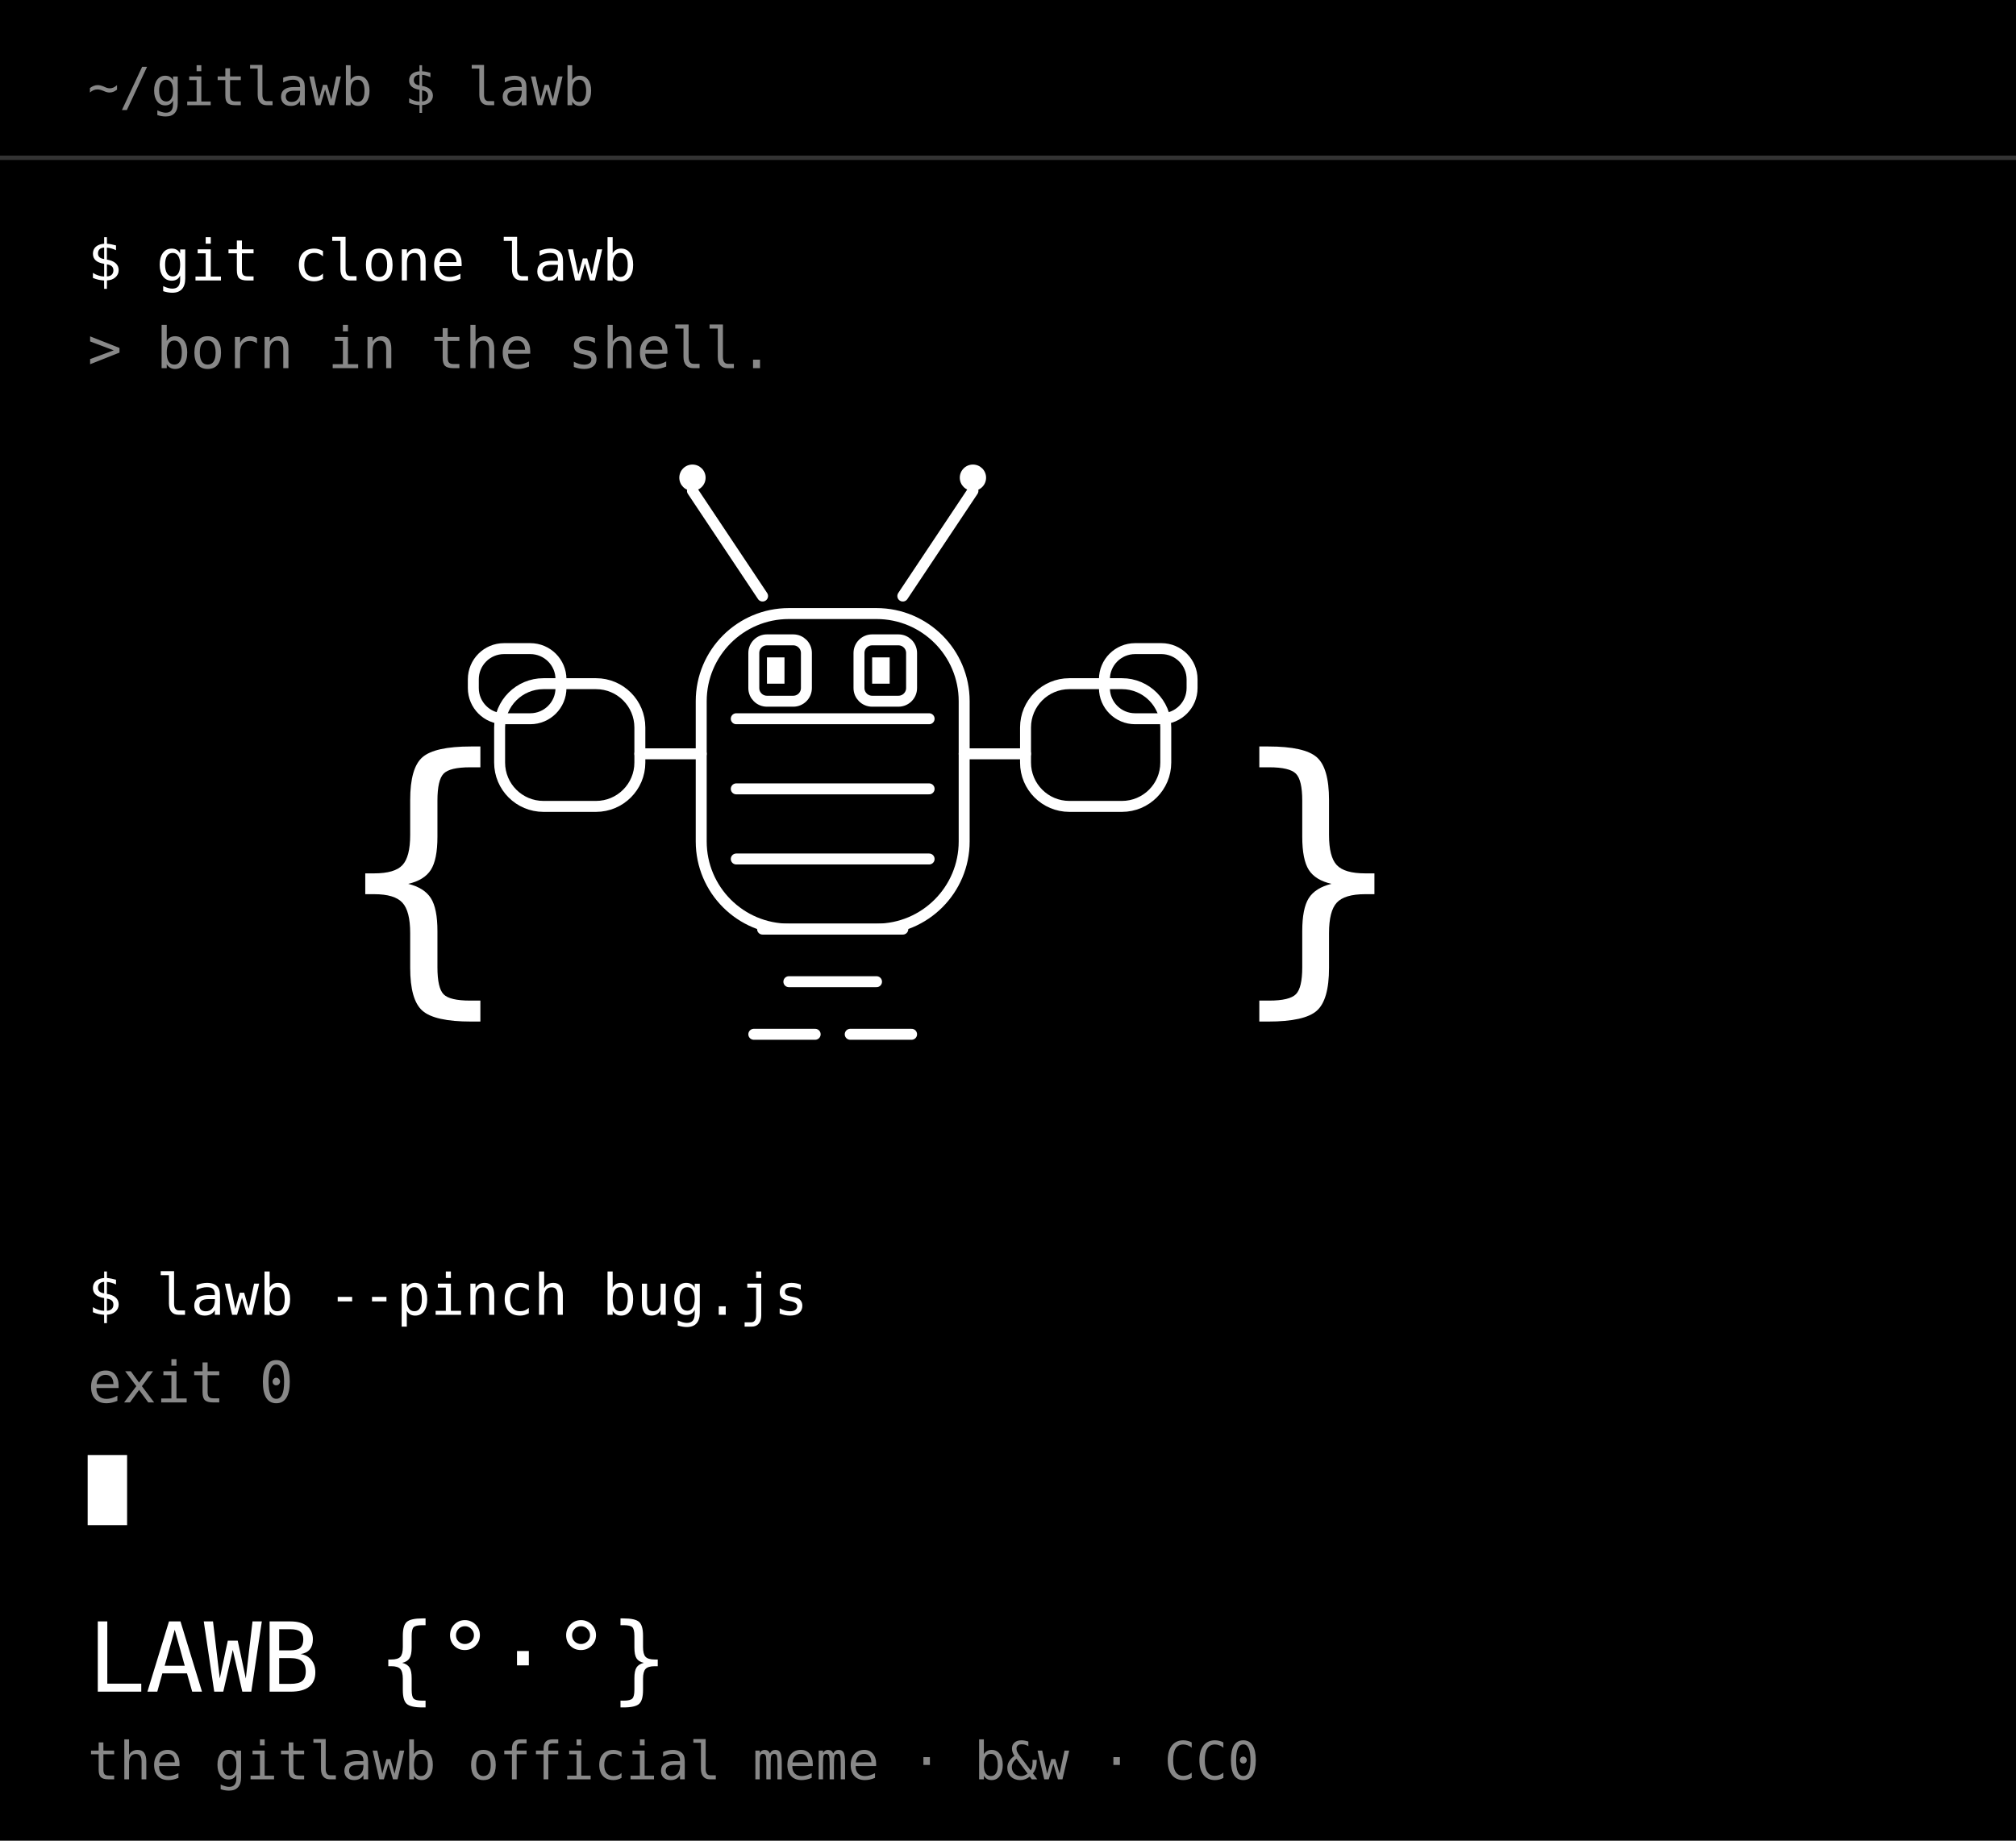
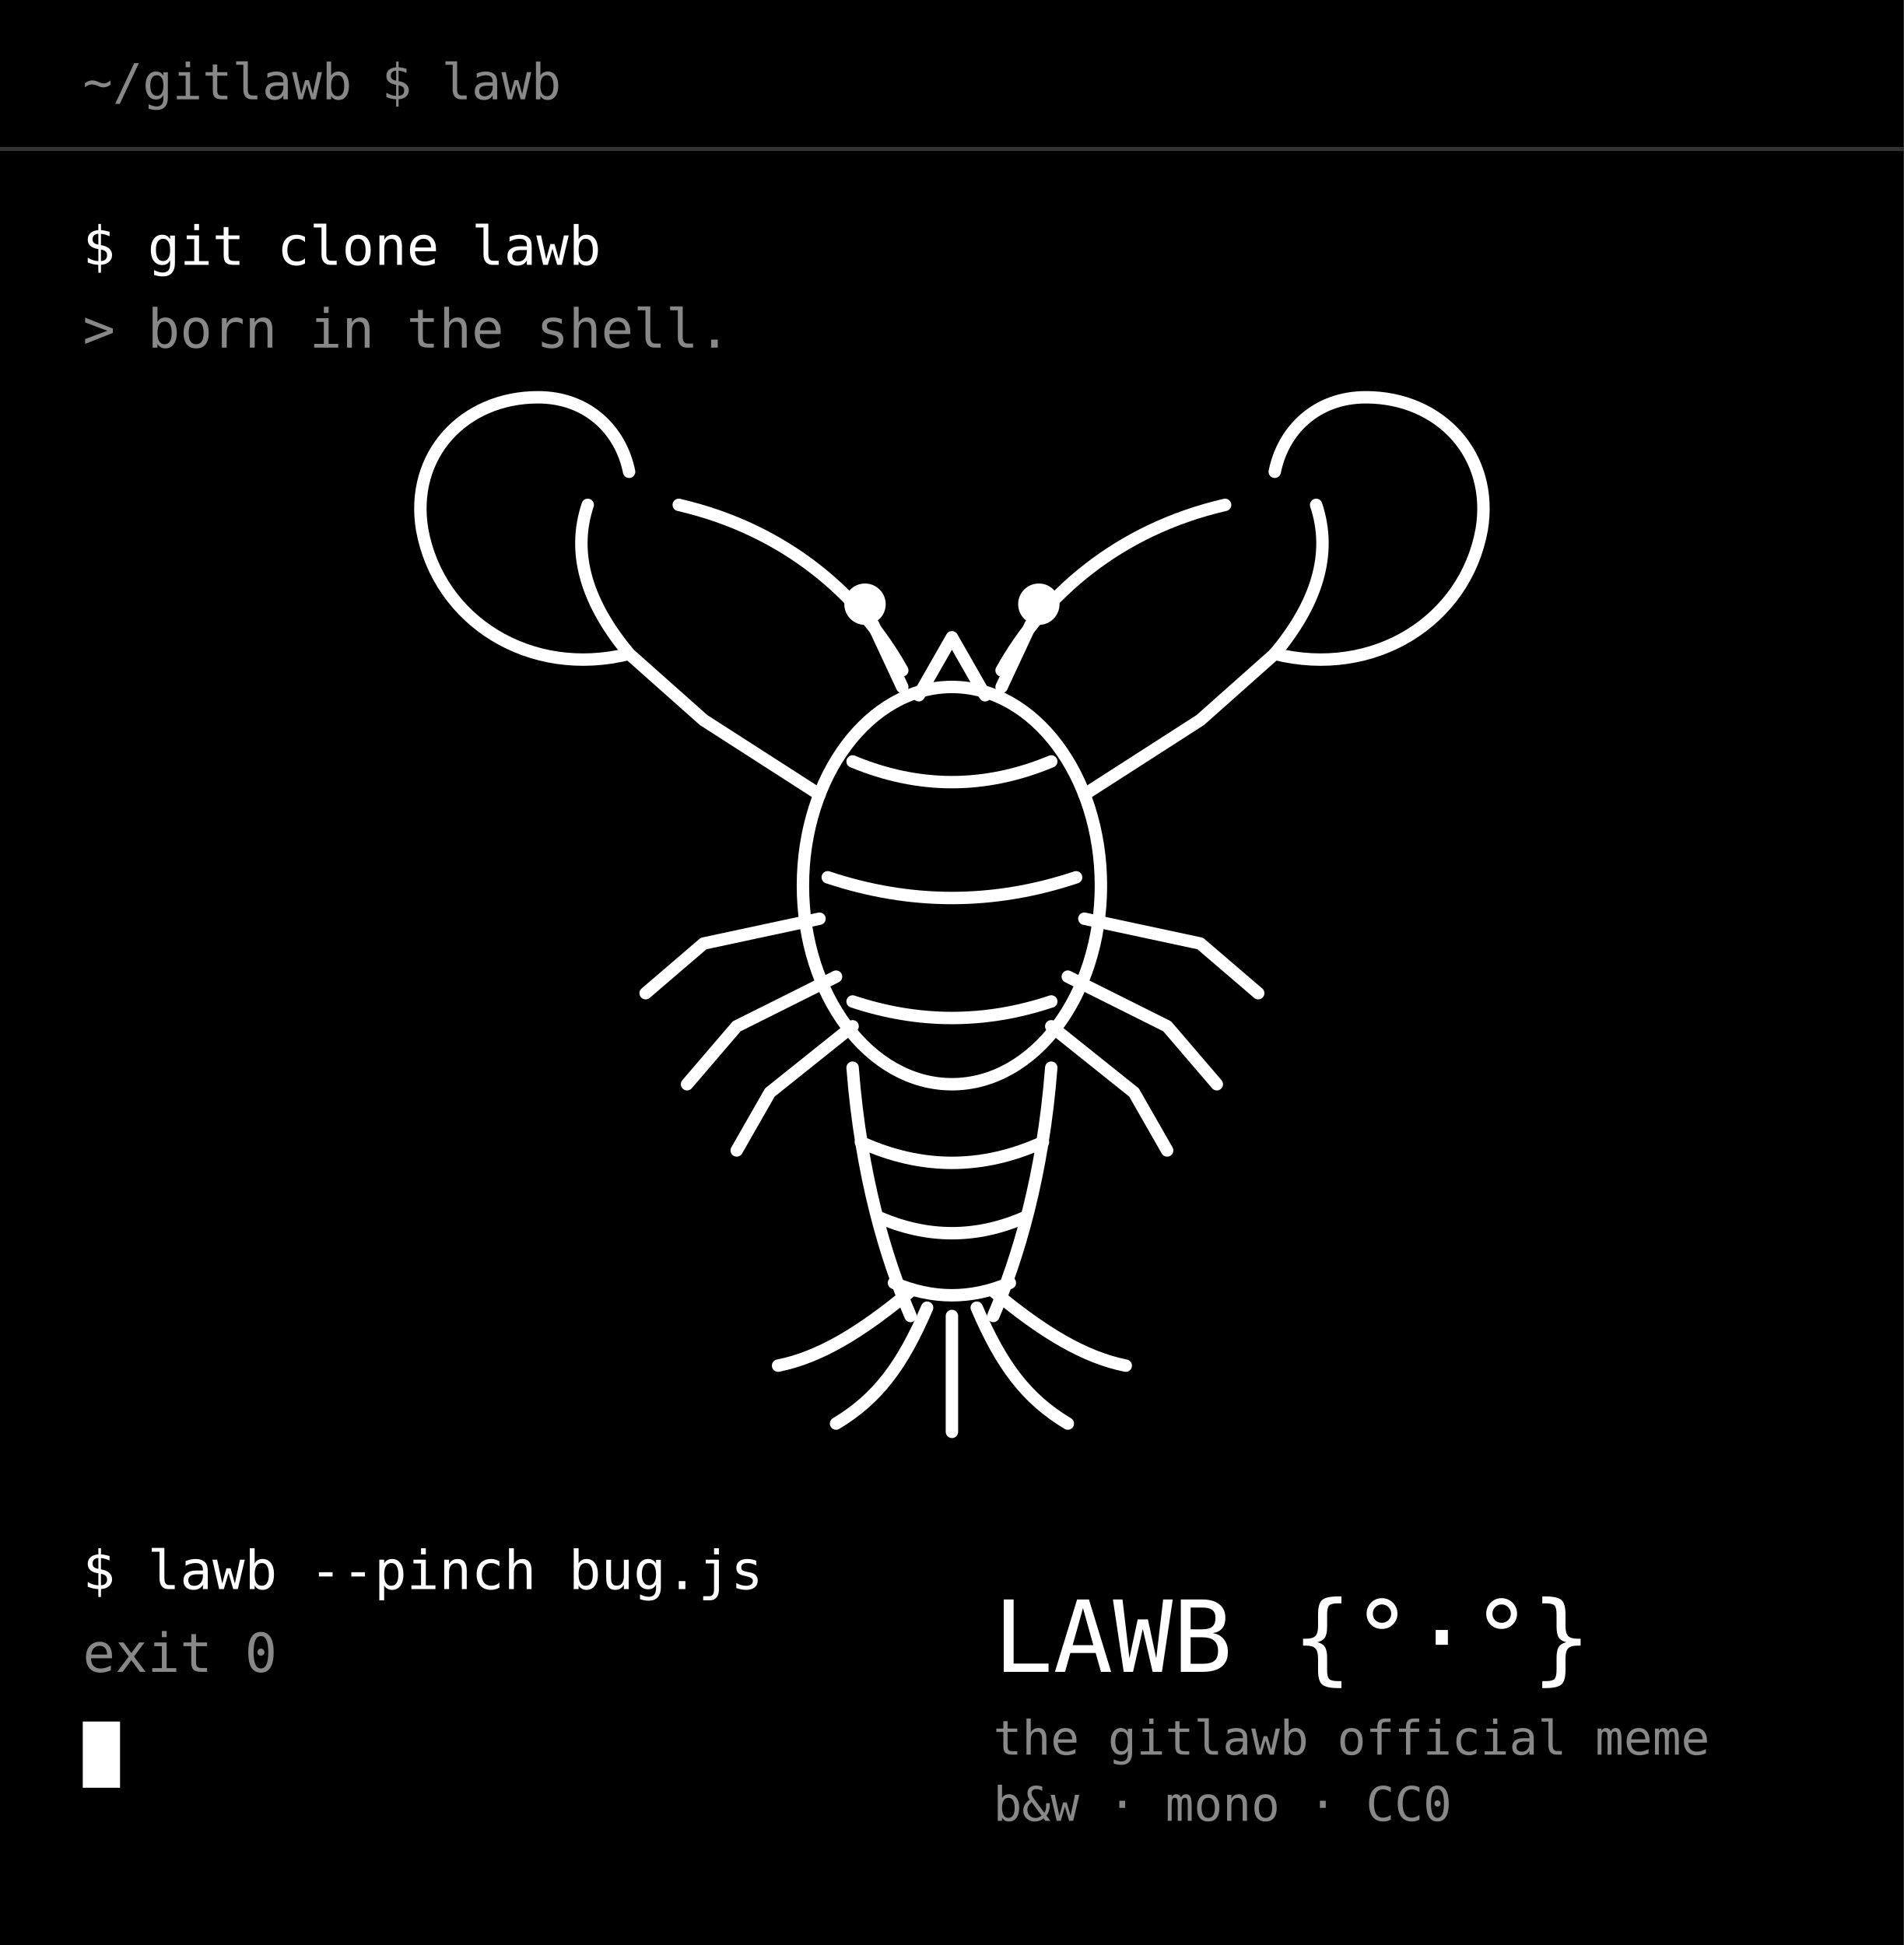
- <svg xmlns="http://www.w3.org/2000/svg" width="460" height="420" viewBox="0 0 460 420">
-   <rect width="460" height="420" fill="#000000" />
+ <svg xmlns="http://www.w3.org/2000/svg" width="460" height="470" viewBox="0 0 460 470">
+   <rect width="460" height="470" fill="#000000" />
  <line x1="0" y1="36" x2="460" y2="36" stroke="#333333" stroke-width="1" />
  <text x="20" y="24" font-family="ui-monospace,Menlo,Consolas,monospace" font-size="12" fill="#888888">~/gitlawb $ lawb</text>
  <text x="20" y="64" font-family="ui-monospace,Menlo,Consolas,monospace" font-size="13" fill="#ffffff">$ git clone lawb</text>
  <text x="20" y="84" font-family="ui-monospace,Menlo,Consolas,monospace" font-size="13" fill="#888888">&gt; born in the shell.</text>
-   <text x="76" y="222" font-family="ui-monospace,Menlo,Consolas,monospace" font-size="68" fill="#ffffff">{</text>
-   <text x="280" y="222" font-family="ui-monospace,Menlo,Consolas,monospace" font-size="68" fill="#ffffff">}</text>
-   <g fill="none" stroke="#ffffff" stroke-width="2.5" stroke-linecap="round" stroke-linejoin="round">
-     <line x1="174" y1="136" x2="158" y2="112" />
-     <line x1="206" y1="136" x2="222" y2="112" />
-     <circle cx="158" cy="109" r="3" fill="#ffffff" stroke="none" />
-     <circle cx="222" cy="109" r="3" fill="#ffffff" stroke="none" />
-     <rect x="114" y="156" width="32" height="28" rx="10" />
-     <rect x="108" y="148" width="20" height="16" rx="7" />
-     <rect x="234" y="156" width="32" height="28" rx="10" />
-     <rect x="252" y="148" width="20" height="16" rx="7" />
-     <line x1="146" y1="172" x2="160" y2="172" />
-     <line x1="234" y1="172" x2="220" y2="172" />
-     <rect x="160" y="140" width="60" height="72" rx="20" />
-     <line x1="168" y1="164" x2="212" y2="164" />
-     <line x1="168" y1="180" x2="212" y2="180" />
-     <line x1="168" y1="196" x2="212" y2="196" />
-     <rect x="172" y="146" width="12" height="14" rx="3" />
-     <rect x="196" y="146" width="12" height="14" rx="3" />
-     <rect x="175" y="150" width="4" height="6" fill="#ffffff" stroke="none" />
-     <rect x="199" y="150" width="4" height="6" fill="#ffffff" stroke="none" />
-     <path d="M174 212 h32 M180 224 h20 M172 236 h14 M194 236 h14" />
+   <g transform="translate(0,16)">
+     <g fill="none" stroke="#ffffff" stroke-width="3" stroke-linecap="round" stroke-linejoin="round">
+       <path d="M218,146 C208,128 190,112 164,106" />
+       <path d="M242,146 C252,128 270,112 296,106" />
+       <line x1="218" y1="150" x2="211" y2="135" />
+       <line x1="242" y1="150" x2="249" y2="135" />
+       <circle cx="209" cy="130" r="5" fill="#ffffff" stroke="none" />
+       <circle cx="251" cy="130" r="5" fill="#ffffff" stroke="none" />
+       <path d="M222,152 L230,138 L238,152" />
+       <ellipse cx="230" cy="198" rx="36" ry="48" />
+       <path d="M206,168 Q230,178 254,168" />
+       <path d="M200,196 Q230,206 260,196" />
+       <path d="M206,226 Q230,234 254,226" />
+       <path d="M198,176 L170,158 L152,142" />
+       <path d="M152,142 C128,148 106,134 102,112 C99,94 112,80 130,80 C142,80 150,88 152,98" />
+       <path d="M152,142 C142,130 138,118 142,106" />
+       <path d="M262,176 L290,158 L308,142" />
+       <path d="M308,142 C332,148 354,134 358,112 C361,94 348,80 330,80 C318,80 310,88 308,98" />
+       <path d="M308,142 C318,130 322,118 318,106" />
+       <path d="M198,206 L170,212 L156,224" />
+       <path d="M202,220 L178,232 L166,246" />
+       <path d="M206,232 L186,248 L178,262" />
+       <path d="M262,206 L290,212 L304,224" />
+       <path d="M258,220 L282,232 L294,246" />
+       <path d="M254,232 L274,248 L282,262" />
+       <path d="M206,242 C208,268 214,288 220,302" />
+       <path d="M254,242 C252,268 246,288 240,302" />
+       <path d="M208,260 Q230,270 252,260" />
+       <path d="M212,278 Q230,286 248,278" />
+       <path d="M216,294 Q230,300 244,294" />
+       <path d="M230,302 L230,330" />
+       <path d="M224,300 C218,314 212,322 202,328" />
+       <path d="M236,300 C242,314 248,322 258,328" />
+       <path d="M220,296 C208,306 198,312 188,314" />
+       <path d="M240,296 C252,306 262,312 272,314" />
+     </g>
  </g>
-   <text x="20" y="300" font-family="ui-monospace,Menlo,Consolas,monospace" font-size="13" fill="#ffffff">$ lawb --pinch bug.js</text>
-   <text x="20" y="320" font-family="ui-monospace,Menlo,Consolas,monospace" font-size="13" fill="#888888">exit 0</text>
-   <rect x="20" y="332" width="9" height="16" fill="#ffffff" />
-   <text x="20" y="386" font-family="ui-monospace,Menlo,Consolas,monospace" font-size="22" fill="#ffffff">LAWB {°·°}</text>
-   <text x="20" y="406" font-family="ui-monospace,Menlo,Consolas,monospace" font-size="12" fill="#888888">the gitlawb official meme · b&amp;w · CC0</text>
+   <text x="20" y="384" font-family="ui-monospace,Menlo,Consolas,monospace" font-size="13" fill="#ffffff">$ lawb --pinch bug.js</text>
+   <text x="20" y="404" font-family="ui-monospace,Menlo,Consolas,monospace" font-size="13" fill="#888888">exit 0</text>
+   <rect x="20" y="416" width="9" height="16" fill="#ffffff" />
+   <text x="240" y="404" font-family="ui-monospace,Menlo,Consolas,monospace" font-size="24" fill="#ffffff">LAWB {°·°}</text>
+   <text x="240" y="424" font-family="ui-monospace,Menlo,Consolas,monospace" font-size="11.5" fill="#888888">the gitlawb official meme</text>
+   <text x="240" y="440" font-family="ui-monospace,Menlo,Consolas,monospace" font-size="11.5" fill="#888888">b&amp;w · mono · CC0</text>
</svg>
